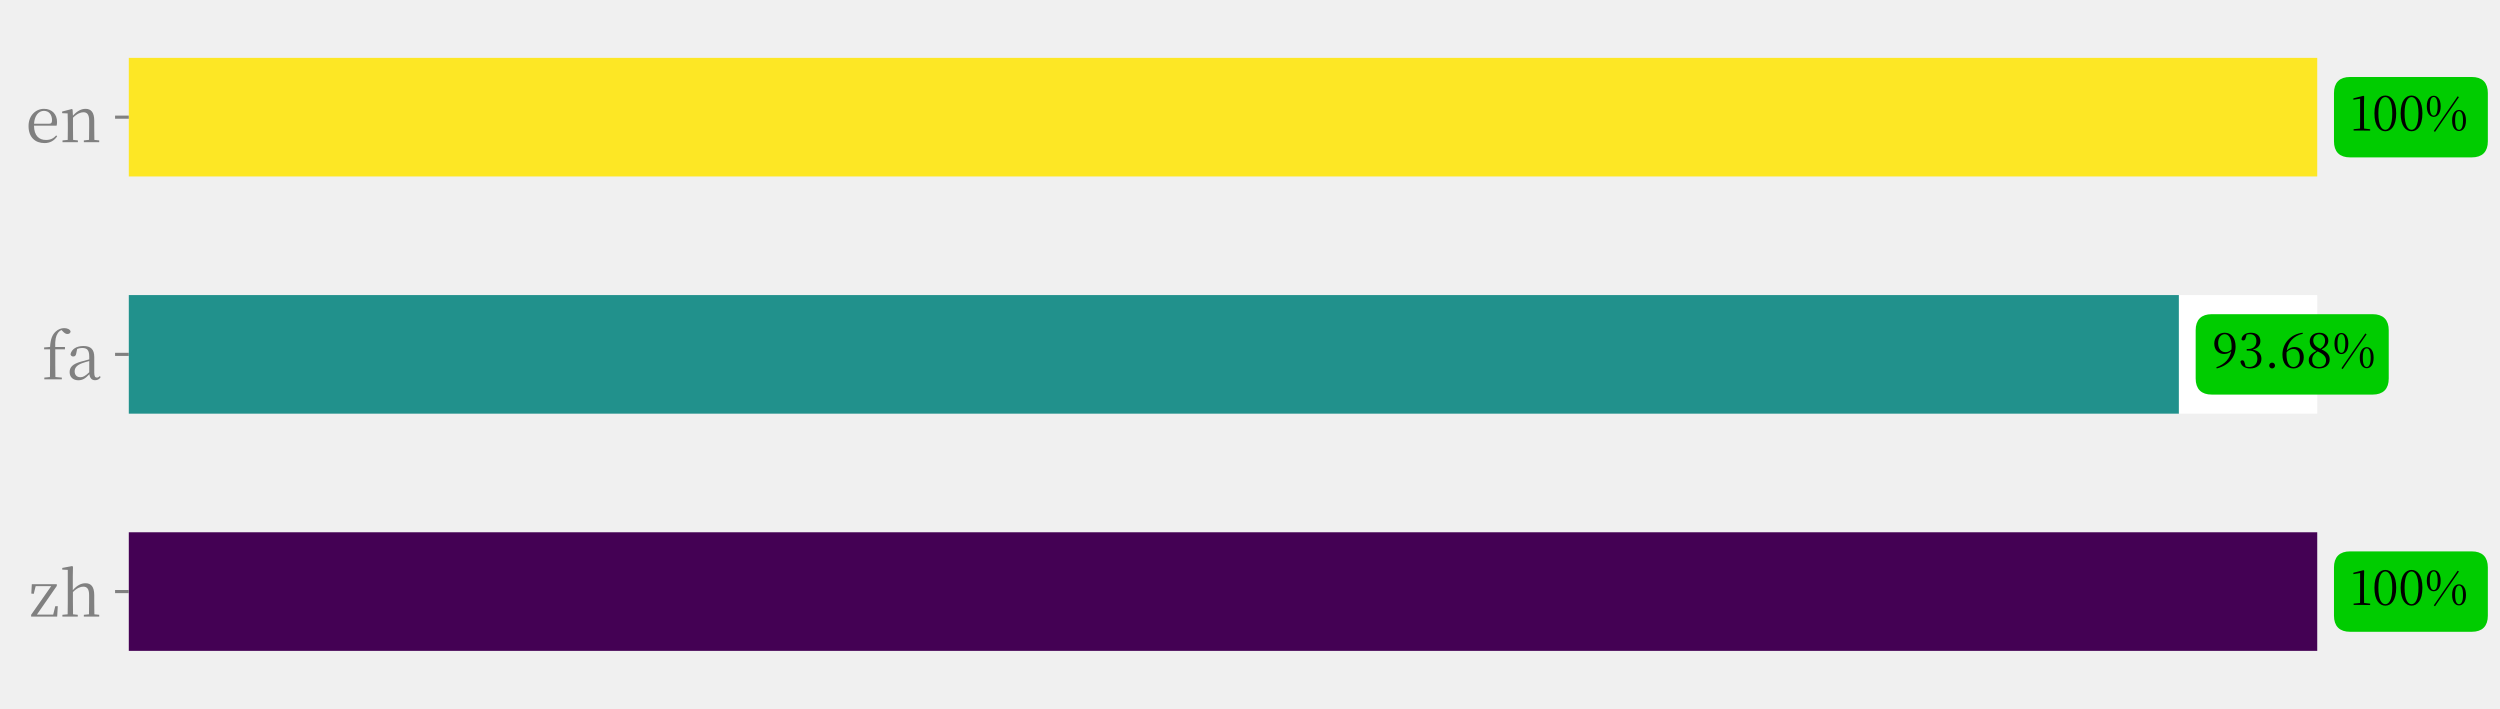
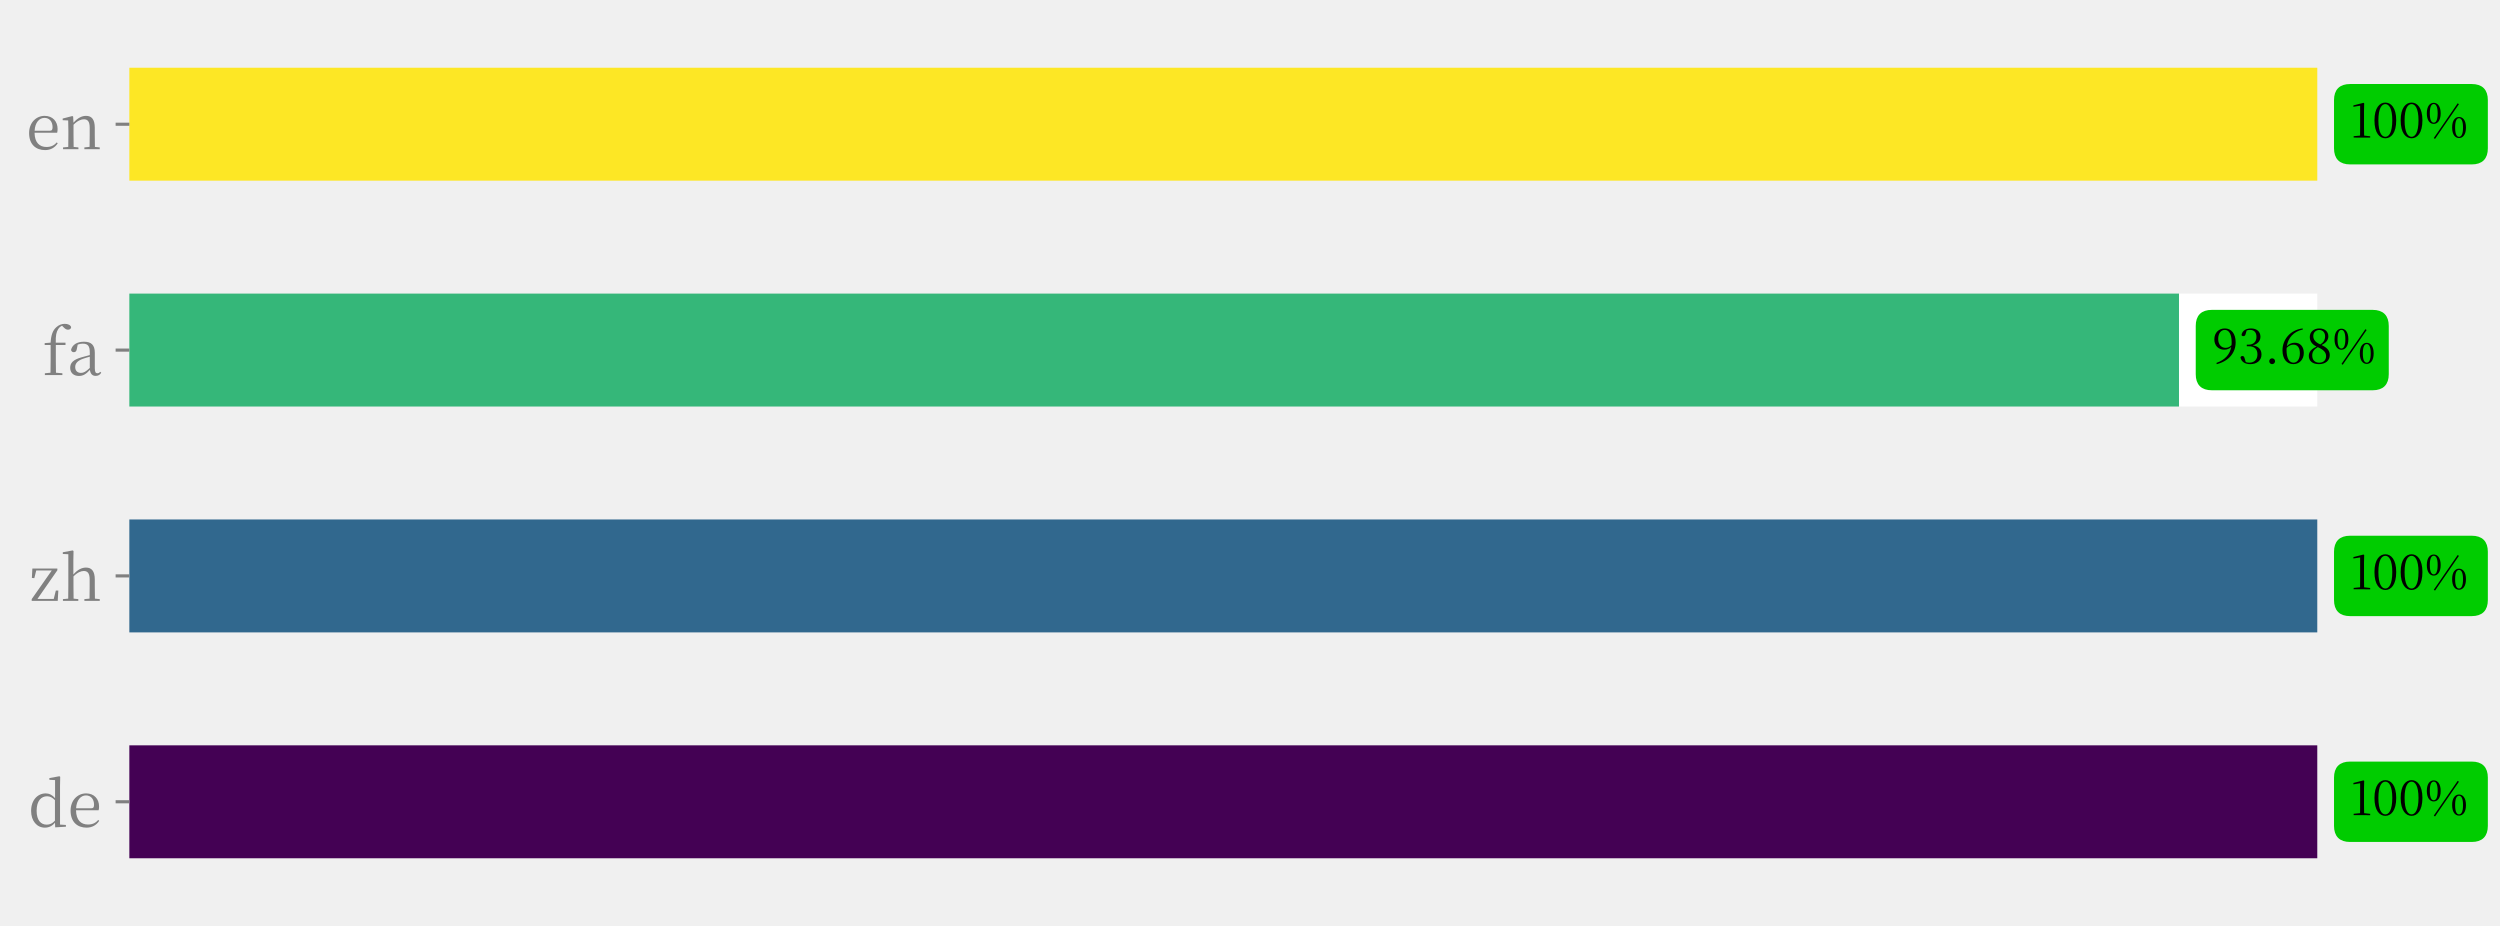
- <svg xmlns="http://www.w3.org/2000/svg" xmlns:xlink="http://www.w3.org/1999/xlink" width="637.441pt" height="180.72pt" viewBox="0 0 637.441 180.72" version="1.1">
+ <svg xmlns="http://www.w3.org/2000/svg" xmlns:xlink="http://www.w3.org/1999/xlink" width="637.586pt" height="236.16pt" viewBox="0 0 637.586 236.16" version="1.1">
  <defs>
    <style type="text/css">*{stroke-linejoin: round; stroke-linecap: butt}</style>
  </defs>
  <g id="figure_1">
    <g id="patch_1">
-       <path d="M 0 180.72  L 637.441 180.72  L 637.441 0  L 0 0  L 0 180.72  z " style="fill: none" />
+       <path d="M -0 236.16  L 637.586 236.16  L 637.586 0  L -0 0  L -0 236.16  z " style="fill: none" />
    </g>
    <g id="axes_1">
      <g id="patch_2">
-         <path d="M 32.84 173.52  L 590.84 173.52  L 590.84 7.2  L 32.84 7.2  L 32.84 173.52  z " style="fill: none" />
+         <path d="M 32.985 228.96  L 590.985 228.96  L 590.985 7.2  L 32.985 7.2  L 32.985 228.96  z " style="fill: none" />
      </g>
      <g id="patch_3">
-         <path d="M 32.84 165.96  L 590.84 165.96  L 590.84 135.72  L 32.84 135.72  z " clip-path="url(#p8c40567d69)" style="fill: #440154" />
+         <path d="M 32.985 218.88  L 590.985 218.88  L 590.985 190.08  L 32.985 190.08  z " clip-path="url(#p326629923f)" style="fill: #440154" />
      </g>
      <g id="patch_4">
-         <path d="M 590.84 165.96  L 590.84 165.96  L 590.84 135.72  L 590.84 135.72  z " clip-path="url(#p8c40567d69)" style="fill: #ffffff" />
+         <path d="M 590.985 218.88  L 590.985 218.88  L 590.985 190.08  L 590.985 190.08  z " clip-path="url(#p326629923f)" style="fill: #ffffff" />
      </g>
      <g id="patch_5">
-         <path d="M 32.84 105.48  L 555.574 105.48  L 555.574 75.24  L 32.84 75.24  z " clip-path="url(#p8c40567d69)" style="fill: #21918c" />
+         <path d="M 32.985 161.28  L 590.985 161.28  L 590.985 132.48  L 32.985 132.48  z " clip-path="url(#p326629923f)" style="fill: #31688e" />
      </g>
      <g id="patch_6">
-         <path d="M 555.574 105.48  L 590.84 105.48  L 590.84 75.24  L 555.574 75.24  z " clip-path="url(#p8c40567d69)" style="fill: #ffffff" />
+         <path d="M 590.985 161.28  L 590.985 161.28  L 590.985 132.48  L 590.985 132.48  z " clip-path="url(#p326629923f)" style="fill: #ffffff" />
      </g>
      <g id="patch_7">
-         <path d="M 32.84 45  L 590.84 45  L 590.84 14.76  L 32.84 14.76  z " clip-path="url(#p8c40567d69)" style="fill: #fde725" />
+         <path d="M 32.985 103.68  L 555.719 103.68  L 555.719 74.88  L 32.985 74.88  z " clip-path="url(#p326629923f)" style="fill: #35b779" />
      </g>
      <g id="patch_8">
-         <path d="M 590.84 45  L 590.84 45  L 590.84 14.76  L 590.84 14.76  z " clip-path="url(#p8c40567d69)" style="fill: #ffffff" />
+         <path d="M 555.719 103.68  L 590.985 103.68  L 590.985 74.88  L 555.719 74.88  z " clip-path="url(#p326629923f)" style="fill: #ffffff" />
+       </g>
+       <g id="patch_9">
+         <path d="M 32.985 46.08  L 590.985 46.08  L 590.985 17.28  L 32.985 17.28  z " clip-path="url(#p326629923f)" style="fill: #fde725" />
+       </g>
+       <g id="patch_10">
+         <path d="M 590.985 46.08  L 590.985 46.08  L 590.985 17.28  L 590.985 17.28  z " clip-path="url(#p326629923f)" style="fill: #ffffff" />
      </g>
      <g id="matplotlib.axis_1" />
      <g id="matplotlib.axis_2">
        <g id="ytick_1">
          <g id="line2d_1">
            <defs>
-               <path id="mc3f207e3d1" d="M 0 0  L -3.5 0  " style="stroke: #808080; stroke-width: 0.8" />
+               <path id="m6ba1d8ffdd" d="M 0 0  L -3.5 0  " style="stroke: #808080; stroke-width: 0.8" />
            </defs>
            <g>
-               <use xlink:href="#mc3f207e3d1" x="32.84" y="150.84" style="fill: #808080; stroke: #808080; stroke-width: 0.8" />
+               <use xlink:href="#m6ba1d8ffdd" x="32.985" y="204.48" style="fill: #808080; stroke: #808080; stroke-width: 0.8" />
            </g>
          </g>
          <g id="text_1">
-             <text style="fill: #808080; font: 16px 'Noto Sans CJK SC Regular', '思源等宽', '黑体', 'Noto Serif CJK SC', '思源宋体', 'Noto Sans Mono CJK SC Regularsans-serif', sans-serif; text-anchor: end" x="25.84" y="157.208" transform="rotate(-0 25.84 157.2075)">zh</text>
+             <text style="fill: #808080; font: 16px 'Noto Sans CJK SC Regular', '思源等宽', '黑体', 'Noto Serif CJK SC', '思源宋体', 'Noto Sans Mono CJK SC Regularsans-serif', sans-serif; text-anchor: end" x="25.985" y="210.847" transform="rotate(-0 25.985 210.8475)">de</text>
          </g>
        </g>
        <g id="ytick_2">
          <g id="line2d_2">
            <g>
-               <use xlink:href="#mc3f207e3d1" x="32.84" y="90.36" style="fill: #808080; stroke: #808080; stroke-width: 0.8" />
+               <use xlink:href="#m6ba1d8ffdd" x="32.985" y="146.88" style="fill: #808080; stroke: #808080; stroke-width: 0.8" />
            </g>
          </g>
          <g id="text_2">
-             <text style="fill: #808080; font: 16px 'Noto Sans CJK SC Regular', '思源等宽', '黑体', 'Noto Serif CJK SC', '思源宋体', 'Noto Sans Mono CJK SC Regularsans-serif', sans-serif; text-anchor: end" x="25.84" y="96.728" transform="rotate(-0 25.84 96.7275)">fa</text>
+             <text style="fill: #808080; font: 16px 'Noto Sans CJK SC Regular', '思源等宽', '黑体', 'Noto Serif CJK SC', '思源宋体', 'Noto Sans Mono CJK SC Regularsans-serif', sans-serif; text-anchor: end" x="25.985" y="153.248" transform="rotate(-0 25.985 153.2475)">zh</text>
          </g>
        </g>
        <g id="ytick_3">
          <g id="line2d_3">
            <g>
-               <use xlink:href="#mc3f207e3d1" x="32.84" y="29.88" style="fill: #808080; stroke: #808080; stroke-width: 0.8" />
+               <use xlink:href="#m6ba1d8ffdd" x="32.985" y="89.28" style="fill: #808080; stroke: #808080; stroke-width: 0.8" />
            </g>
          </g>
          <g id="text_3">
-             <text style="fill: #808080; font: 16px 'Noto Sans CJK SC Regular', '思源等宽', '黑体', 'Noto Serif CJK SC', '思源宋体', 'Noto Sans Mono CJK SC Regularsans-serif', sans-serif; text-anchor: end" x="25.84" y="36.248" transform="rotate(-0 25.84 36.2475)">en</text>
+             <text style="fill: #808080; font: 16px 'Noto Sans CJK SC Regular', '思源等宽', '黑体', 'Noto Serif CJK SC', '思源宋体', 'Noto Sans Mono CJK SC Regularsans-serif', sans-serif; text-anchor: end" x="25.985" y="95.647" transform="rotate(-0 25.985 95.6475)">fa</text>
+           </g>
+         </g>
+         <g id="ytick_4">
+           <g id="line2d_4">
+             <g>
+               <use xlink:href="#m6ba1d8ffdd" x="32.985" y="31.68" style="fill: #808080; stroke: #808080; stroke-width: 0.8" />
+             </g>
+           </g>
+           <g id="text_4">
+             <text style="fill: #808080; font: 16px 'Noto Sans CJK SC Regular', '思源等宽', '黑体', 'Noto Serif CJK SC', '思源宋体', 'Noto Sans Mono CJK SC Regularsans-serif', sans-serif; text-anchor: end" x="25.985" y="38.047" transform="rotate(-0 25.985 38.0475)">en</text>
          </g>
        </g>
      </g>
-       <g id="text_4">
-         <g id="patch_9">
-           <path d="M 599.21 160.59  L 630.241 160.59  Q 633.841 160.59 633.841 156.99  L 633.841 144.69  Q 633.841 141.09 630.241 141.09  L 599.21 141.09  Q 595.61 141.09 595.61 144.69  L 595.61 156.99  Q 595.61 160.59 599.21 160.59  z " style="fill: #00cc00; stroke: #00cc00; stroke-linejoin: miter" />
+       <g id="text_5">
+         <g id="patch_11">
+           <path d="M 599.355 214.23  L 630.386 214.23  Q 633.986 214.23 633.986 210.63  L 633.986 198.33  Q 633.986 194.73 630.386 194.73  L 599.355 194.73  Q 595.755 194.73 595.755 198.33  L 595.755 210.63  Q 595.755 214.23 599.355 214.23  z " style="fill: #00cc00; stroke: #00cc00; stroke-linejoin: miter" />
        </g>
-         <text style="font: 12px 'Noto Sans CJK SC Regular', '思源等宽', '黑体', 'Noto Serif CJK SC', '思源宋体', 'Noto Sans Mono CJK SC Regularsans-serif', sans-serif; text-anchor: start" x="599.21" y="154.241" transform="rotate(-0 599.21 154.2413)">100%</text>
-       </g>
-       <g id="text_5">
-         <g id="patch_10">
-           <path d="M 563.944 100.11  L 604.971 100.11  Q 608.571 100.11 608.571 96.51  L 608.571 84.21  Q 608.571 80.61 604.971 80.61  L 563.944 80.61  Q 560.344 80.61 560.344 84.21  L 560.344 96.51  Q 560.344 100.11 563.944 100.11  z " style="fill: #00cc00; stroke: #00cc00; stroke-linejoin: miter" />
-         </g>
-         <text style="font: 12px 'Noto Sans CJK SC Regular', '思源等宽', '黑体', 'Noto Serif CJK SC', '思源宋体', 'Noto Sans Mono CJK SC Regularsans-serif', sans-serif; text-anchor: start" x="563.944" y="93.761" transform="rotate(-0 563.9444 93.76125)">93.68%</text>
+         <text style="font: 12px 'Noto Sans CJK SC Regular', '思源等宽', '黑体', 'Noto Serif CJK SC', '思源宋体', 'Noto Sans Mono CJK SC Regularsans-serif', sans-serif; text-anchor: start" x="599.355" y="207.881" transform="rotate(-0 599.355 207.8812)">100%</text>
      </g>
      <g id="text_6">
-         <g id="patch_11">
-           <path d="M 599.21 39.63  L 630.241 39.63  Q 633.841 39.63 633.841 36.03  L 633.841 23.73  Q 633.841 20.13 630.241 20.13  L 599.21 20.13  Q 595.61 20.13 595.61 23.73  L 595.61 36.03  Q 595.61 39.63 599.21 39.63  z " style="fill: #00cc00; stroke: #00cc00; stroke-linejoin: miter" />
+         <g id="patch_12">
+           <path d="M 599.355 156.63  L 630.386 156.63  Q 633.986 156.63 633.986 153.03  L 633.986 140.73  Q 633.986 137.13 630.386 137.13  L 599.355 137.13  Q 595.755 137.13 595.755 140.73  L 595.755 153.03  Q 595.755 156.63 599.355 156.63  z " style="fill: #00cc00; stroke: #00cc00; stroke-linejoin: miter" />
        </g>
-         <text style="font: 12px 'Noto Sans CJK SC Regular', '思源等宽', '黑体', 'Noto Serif CJK SC', '思源宋体', 'Noto Sans Mono CJK SC Regularsans-serif', sans-serif; text-anchor: start" x="599.21" y="33.281" transform="rotate(-0 599.21 33.28125)">100%</text>
+         <text style="font: 12px 'Noto Sans CJK SC Regular', '思源等宽', '黑体', 'Noto Serif CJK SC', '思源宋体', 'Noto Sans Mono CJK SC Regularsans-serif', sans-serif; text-anchor: start" x="599.355" y="150.281" transform="rotate(-0 599.355 150.2812)">100%</text>
+       </g>
+       <g id="text_7">
+         <g id="patch_13">
+           <path d="M 564.089 99.03  L 605.116 99.03  Q 608.716 99.03 608.716 95.43  L 608.716 83.13  Q 608.716 79.53 605.116 79.53  L 564.089 79.53  Q 560.489 79.53 560.489 83.13  L 560.489 95.43  Q 560.489 99.03 564.089 99.03  z " style="fill: #00cc00; stroke: #00cc00; stroke-linejoin: miter" />
+         </g>
+         <text style="font: 12px 'Noto Sans CJK SC Regular', '思源等宽', '黑体', 'Noto Serif CJK SC', '思源宋体', 'Noto Sans Mono CJK SC Regularsans-serif', sans-serif; text-anchor: start" x="564.089" y="92.681" transform="rotate(-0 564.0894 92.68125)">93.68%</text>
+       </g>
+       <g id="text_8">
+         <g id="patch_14">
+           <path d="M 599.355 41.43  L 630.386 41.43  Q 633.986 41.43 633.986 37.83  L 633.986 25.53  Q 633.986 21.93 630.386 21.93  L 599.355 21.93  Q 595.755 21.93 595.755 25.53  L 595.755 37.83  Q 595.755 41.43 599.355 41.43  z " style="fill: #00cc00; stroke: #00cc00; stroke-linejoin: miter" />
+         </g>
+         <text style="font: 12px 'Noto Sans CJK SC Regular', '思源等宽', '黑体', 'Noto Serif CJK SC', '思源宋体', 'Noto Sans Mono CJK SC Regularsans-serif', sans-serif; text-anchor: start" x="599.355" y="35.081" transform="rotate(-0 599.355 35.08125)">100%</text>
      </g>
    </g>
  </g>
  <defs>
-     <clipPath id="p8c40567d69">
-       <rect x="32.84" y="7.2" width="558" height="166.32" />
+     <clipPath id="p326629923f">
+       <rect x="32.985" y="7.2" width="558" height="221.76" />
    </clipPath>
  </defs>
</svg>
